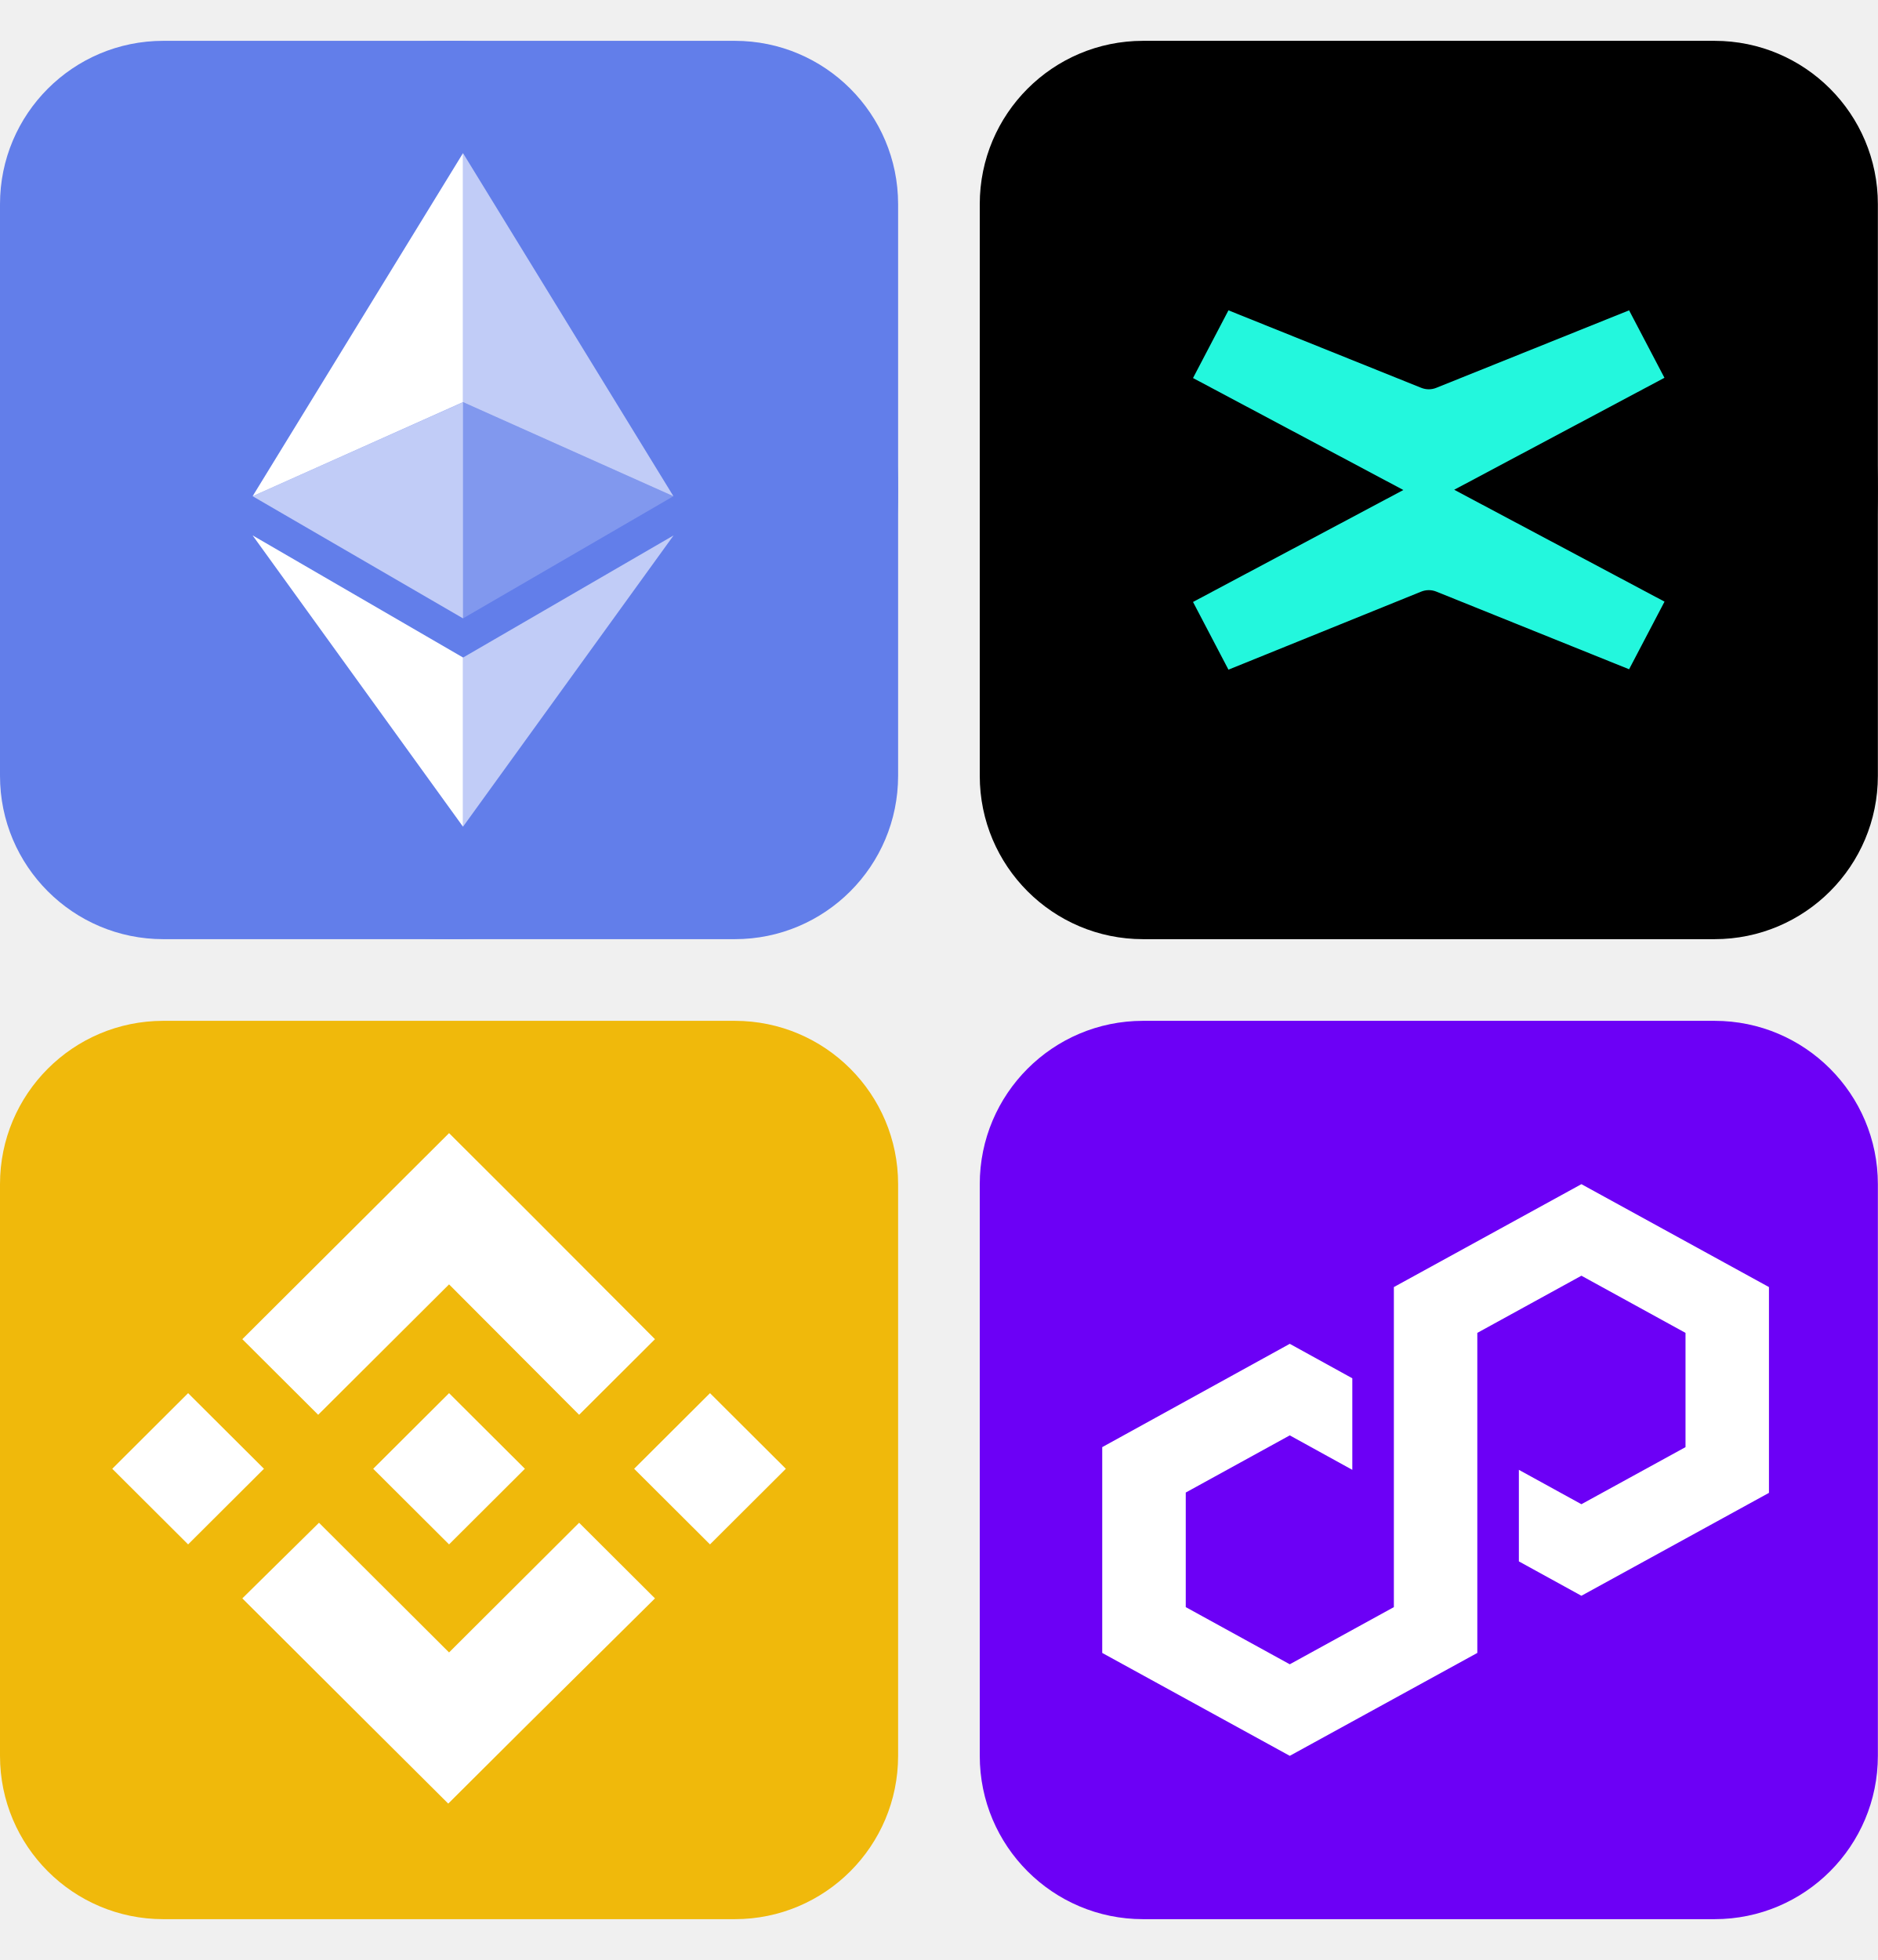
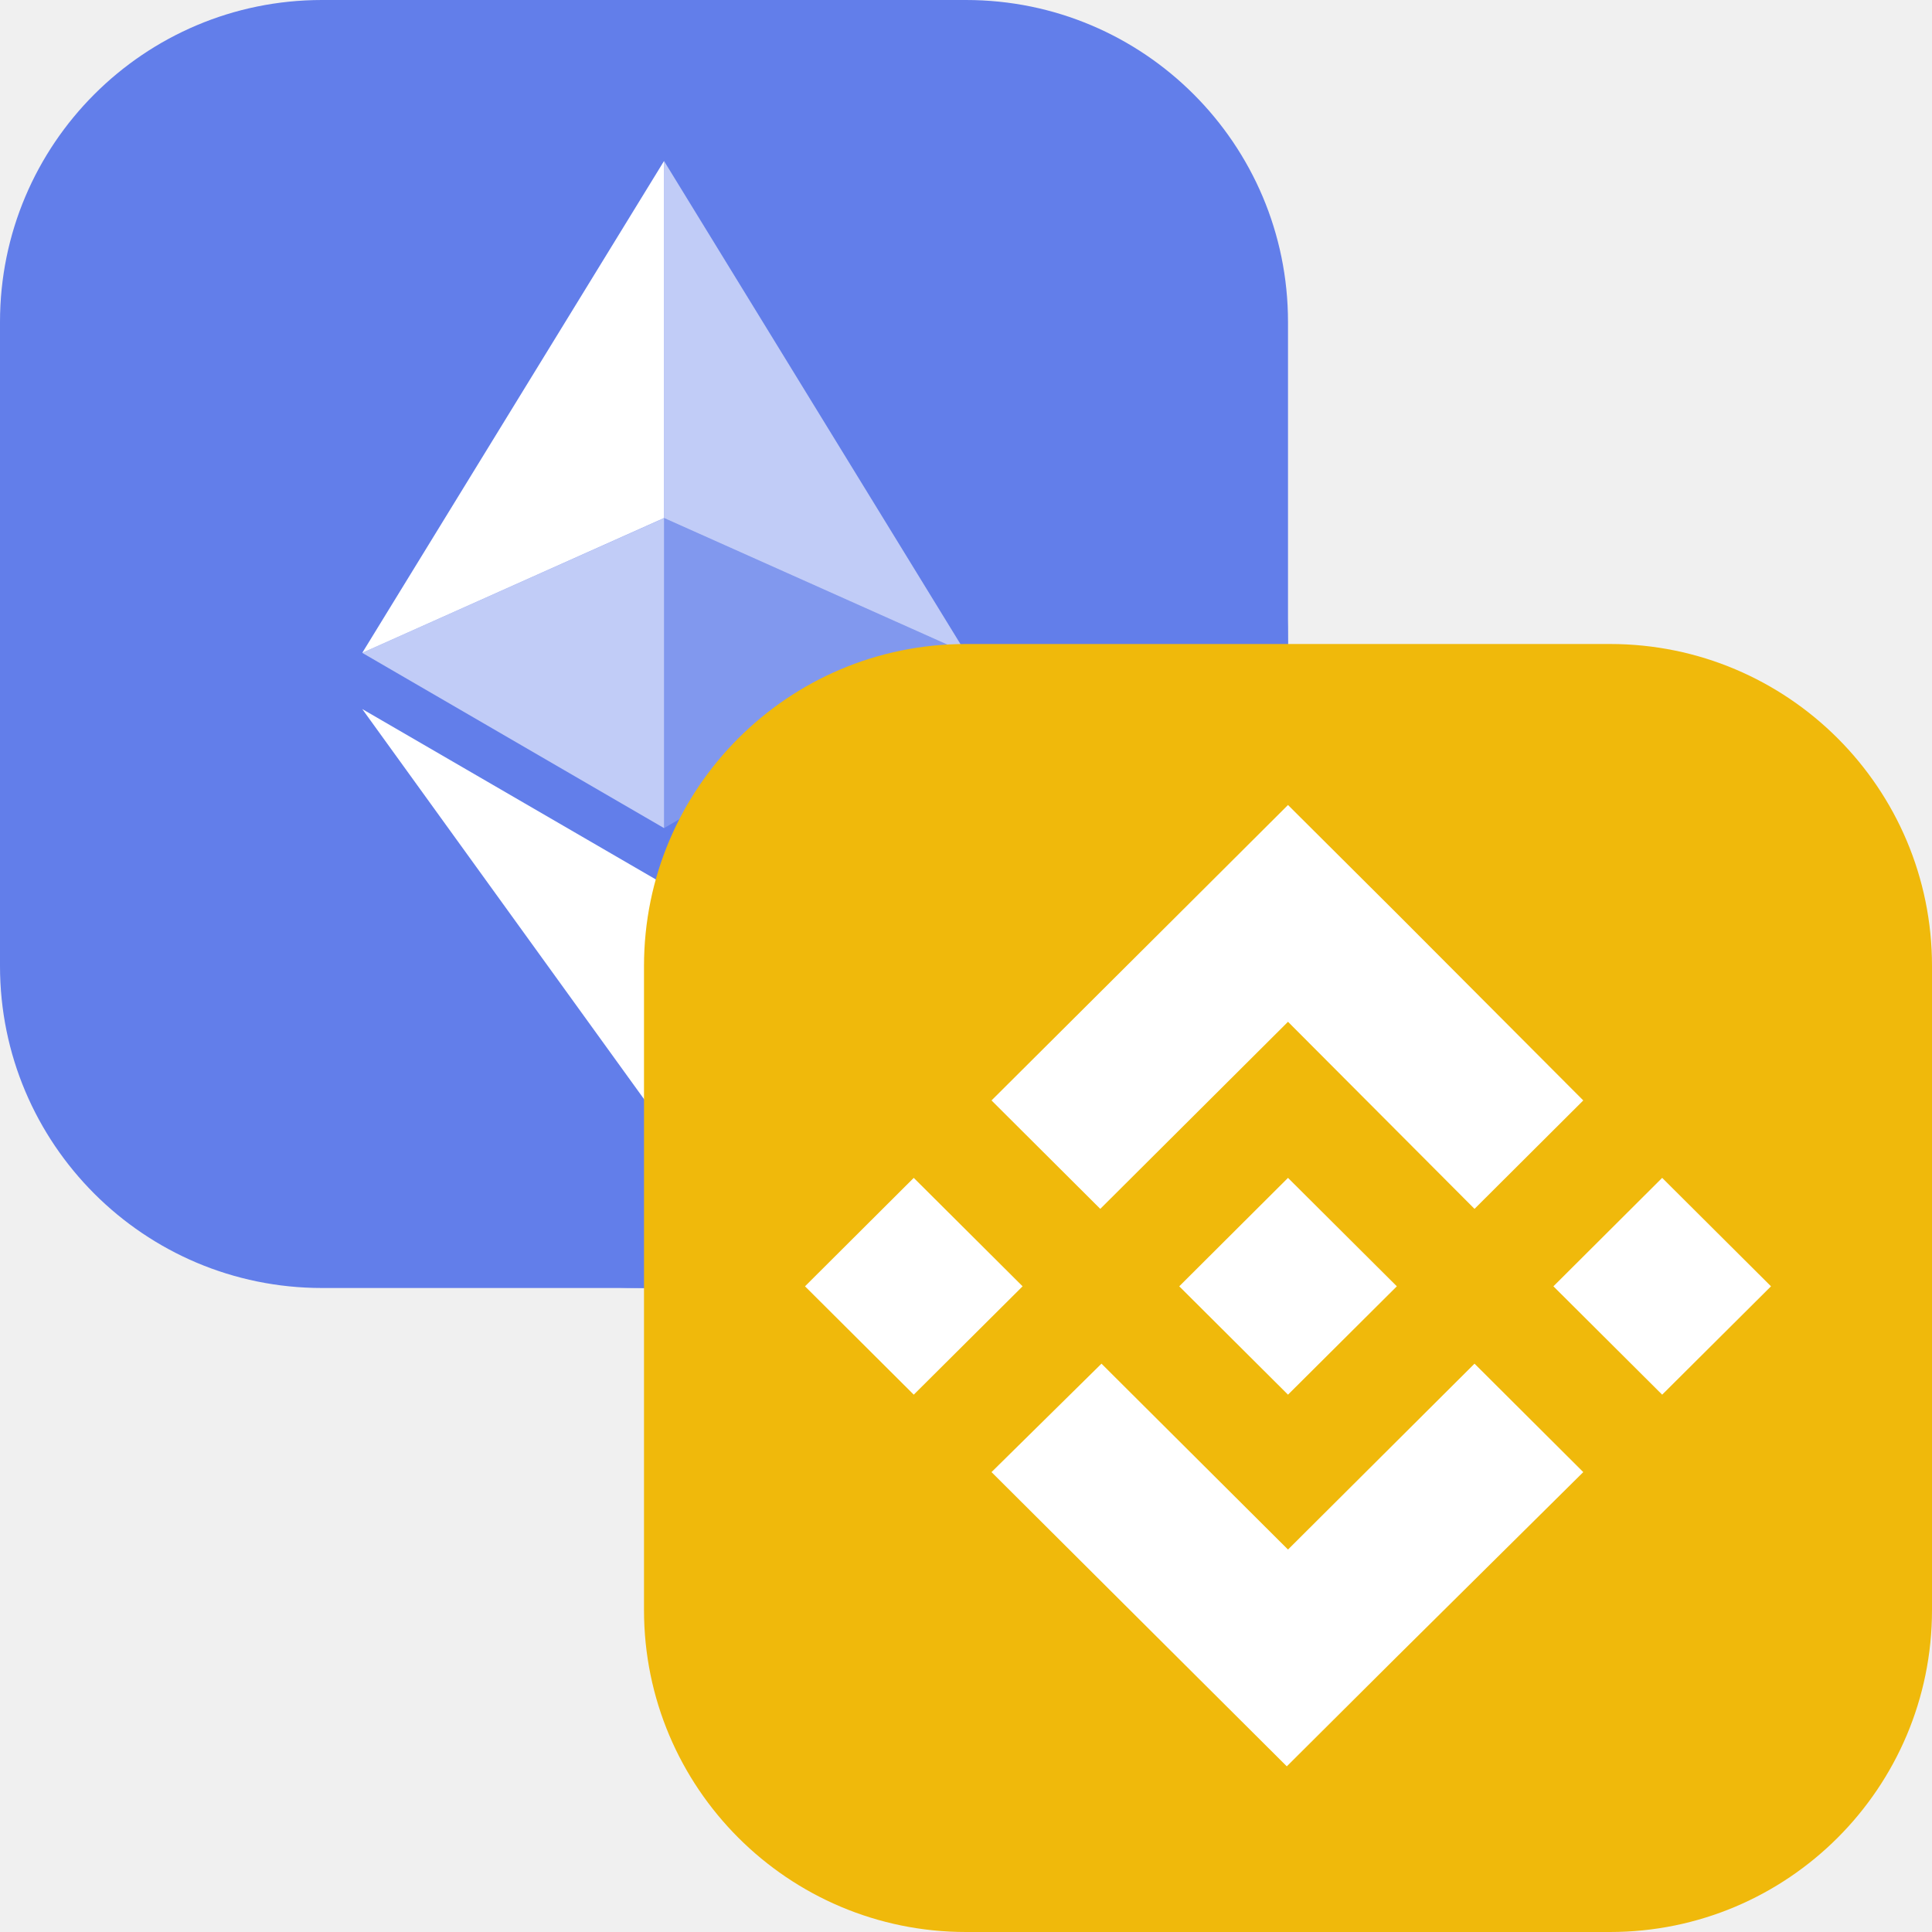
- <svg xmlns="http://www.w3.org/2000/svg" width="23" height="24" viewBox="0 0 23 24" fill="none">
-   <rect y="0.5" width="11" height="11" rx="2" fill="#627EEA" />
-   <g clip-path="url(#clip0_723_6838)">
-     <path d="M5.5 11.5C8.538 11.5 11 9.038 11 6C11 2.962 8.538 0.5 5.5 0.5C2.462 0.5 0 2.962 0 6C0 9.038 2.462 11.5 5.5 11.5Z" fill="#627EEA" />
-     <path d="M5.671 1.875V4.924L8.248 6.076L5.671 1.875Z" fill="white" fill-opacity="0.602" />
-     <path d="M5.671 1.875L3.094 6.076L5.671 4.924V1.875Z" fill="white" />
-     <path d="M5.671 8.052V10.123L8.25 6.556L5.671 8.052Z" fill="white" fill-opacity="0.602" />
-     <path d="M5.671 10.123V8.051L3.094 6.556L5.671 10.123Z" fill="white" />
-     <path d="M5.671 7.572L8.248 6.076L5.671 4.925V7.572Z" fill="white" fill-opacity="0.2" />
-     <path d="M3.094 6.076L5.671 7.572V4.925L3.094 6.076Z" fill="white" fill-opacity="0.602" />
+ <svg xmlns="http://www.w3.org/2000/svg" width="24" height="24" viewBox="0 0 24 24" fill="none">
+   <g clip-path="url(#clip0_800_5975)">
+     <rect width="16" height="16" rx="4" fill="#627EEA" />
+     <g clip-path="url(#clip1_800_5975)">
+       <path d="M8 16C12.418 16 16 12.418 16 8C16 3.582 12.418 0 8 0C3.582 0 0 3.582 0 8C0 12.418 3.582 16 8 16Z" fill="#627EEA" />
+       <path d="M8.249 2V6.435L11.998 8.11L8.249 2Z" fill="white" fill-opacity="0.602" />
+       <path d="M8.249 2L4.5 8.11L8.249 6.435V2Z" fill="white" />
+       <path d="M8.249 10.984V13.998L12 8.808L8.249 10.984Z" fill="white" fill-opacity="0.602" />
+       <path d="M8.249 13.998V10.984L4.5 8.808L8.249 13.998Z" fill="white" />
+       <path d="M8.249 10.287L11.998 8.11L8.249 6.436V10.287Z" fill="white" fill-opacity="0.2" />
+       <path d="M4.5 8.11L8.249 10.287V6.436L4.5 8.11Z" fill="white" fill-opacity="0.602" />
+     </g>
  </g>
-   <rect x="12" y="0.5" width="11" height="11" rx="2" fill="black" />
-   <g clip-path="url(#clip1_723_6838)">
-     <path d="M23 6C23 2.962 20.538 0.5 17.5 0.5C14.462 0.5 12 2.962 12 6C12 9.038 14.462 11.5 17.5 11.5C20.538 11.5 23 9.038 23 6Z" fill="black" />
-     <path d="M17.811 5.997L20.386 4.626L19.953 3.8L17.594 4.748C17.534 4.773 17.466 4.773 17.405 4.748L15.046 3.8L14.612 4.629L17.188 6L14.612 7.371L15.046 8.2L17.405 7.245C17.466 7.22 17.534 7.22 17.594 7.245L19.953 8.195L20.387 7.367L17.811 5.997Z" fill="#23F7DD" />
-   </g>
-   <rect y="12.5" width="11" height="11" rx="2" fill="#F0B90B" />
-   <path d="M3.233 17.985L2.304 18.911L1.375 17.985L2.304 17.059L3.233 17.985ZM5.5 15.727L7.093 17.324L8.022 16.398L6.429 14.801L5.5 13.875L4.571 14.801L2.968 16.398L3.897 17.324L5.5 15.727ZM8.696 17.059L7.767 17.985L8.696 18.911C9.059 18.549 9.262 18.347 9.625 17.985L8.696 17.059ZM5.5 20.234L3.907 18.646L2.968 19.572L4.561 21.16L5.49 22.085L6.419 21.16L8.022 19.572L7.093 18.646L5.5 20.234ZM5.5 18.911L6.429 17.985L5.5 17.059L4.571 17.985L5.5 18.911Z" fill="white" />
-   <rect x="12" y="12.5" width="11" height="11" rx="2" fill="#6C00F6" />
-   <path d="M16.563 16.877L15.797 16.455L13.5 17.72V20.24L15.797 21.5L18.094 20.24V16.321L19.369 15.621L20.644 16.321V17.72L19.369 18.419L18.603 17.998V19.119L19.369 19.54L21.666 18.28V15.76L19.369 14.5L17.072 15.76V19.679L15.797 20.379L14.523 19.679V18.276L15.797 17.576L16.563 17.998V16.877Z" fill="white" />
+   <rect x="8" y="8" width="16" height="16" rx="4" fill="#F0B90B" />
+   <path d="M12.703 15.979L11.351 17.325L10 15.979L11.351 14.632L12.703 15.979ZM16 12.693L18.317 15.017L19.668 13.67L17.352 11.347L16 10L14.649 11.347L12.317 13.67L13.668 15.017L16 12.693ZM20.648 14.632L19.297 15.979L20.648 17.325C21.176 16.799 21.472 16.504 22 15.979L20.648 14.632ZM16 19.249L13.683 16.94L12.317 18.287L14.634 20.596L15.985 21.942L17.337 20.596L19.668 18.287L18.317 16.94L16 19.249ZM16 17.325L17.352 15.979L16 14.632L14.649 15.979L16 17.325Z" fill="white" />
  <defs>
-     <clipPath id="clip0_723_6838">
-       <rect width="11" height="11" fill="white" transform="translate(0 0.5)" />
+     <clipPath id="clip0_800_5975">
+       <rect width="16" height="16" rx="4" fill="white" />
    </clipPath>
-     <clipPath id="clip1_723_6838">
-       <rect width="11" height="11" fill="white" transform="translate(12 0.5)" />
+     <clipPath id="clip1_800_5975">
+       <rect width="16" height="16" fill="white" />
    </clipPath>
  </defs>
</svg>
